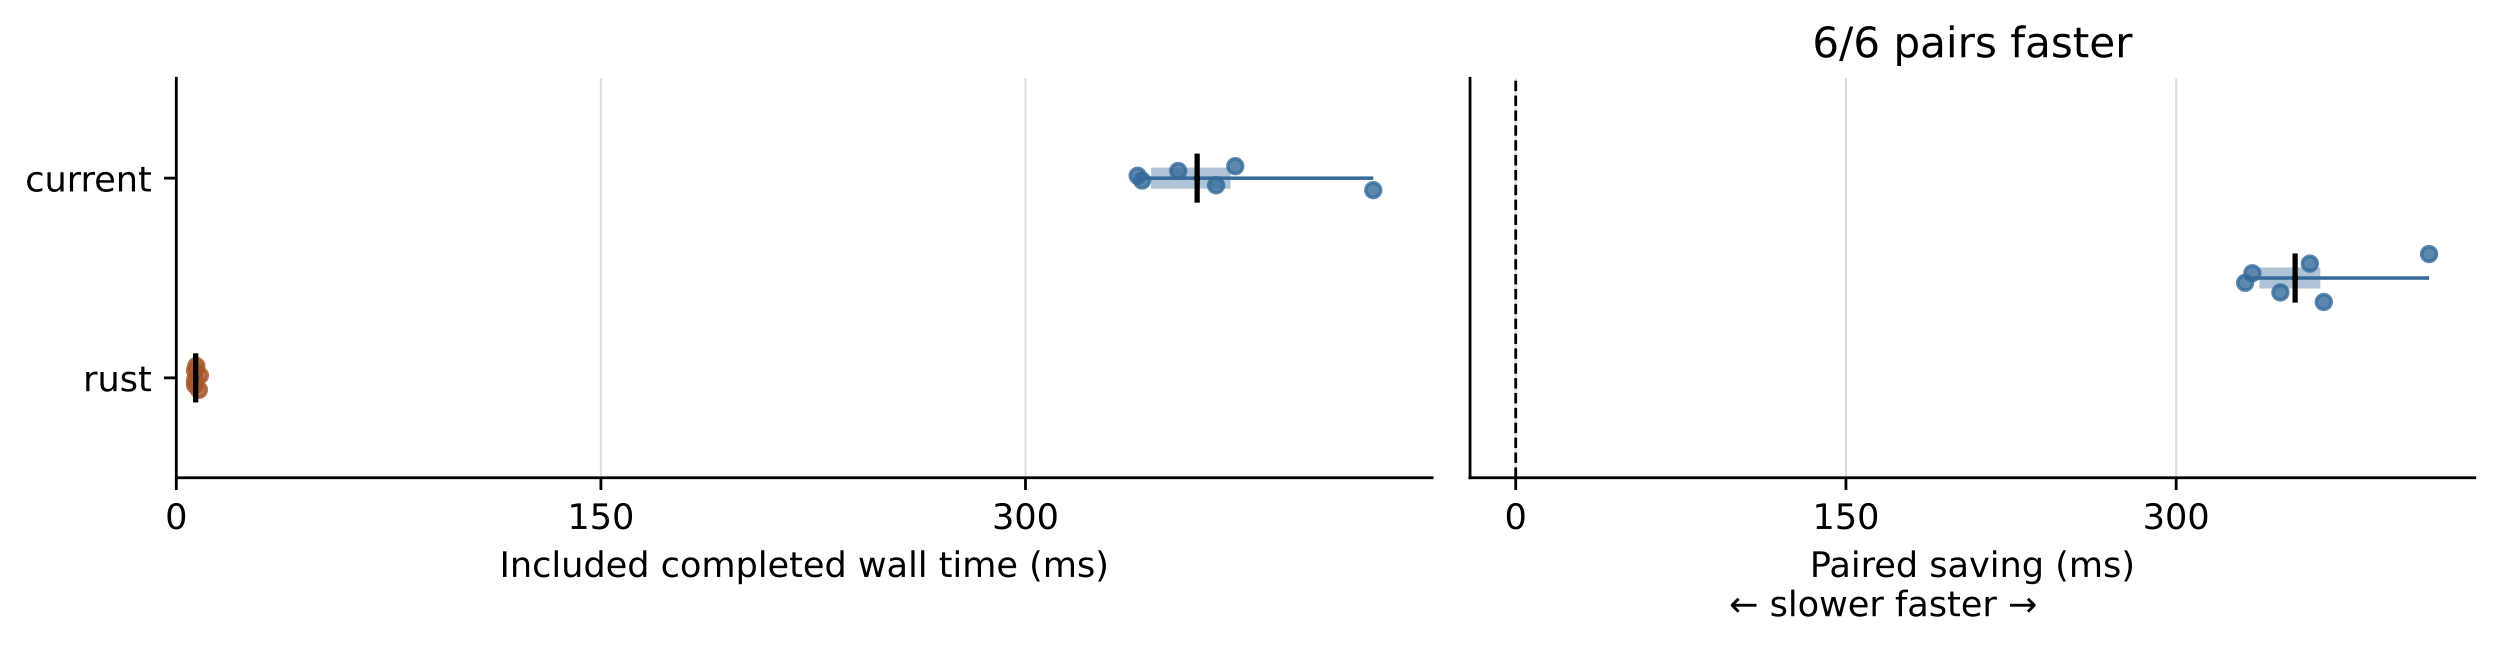
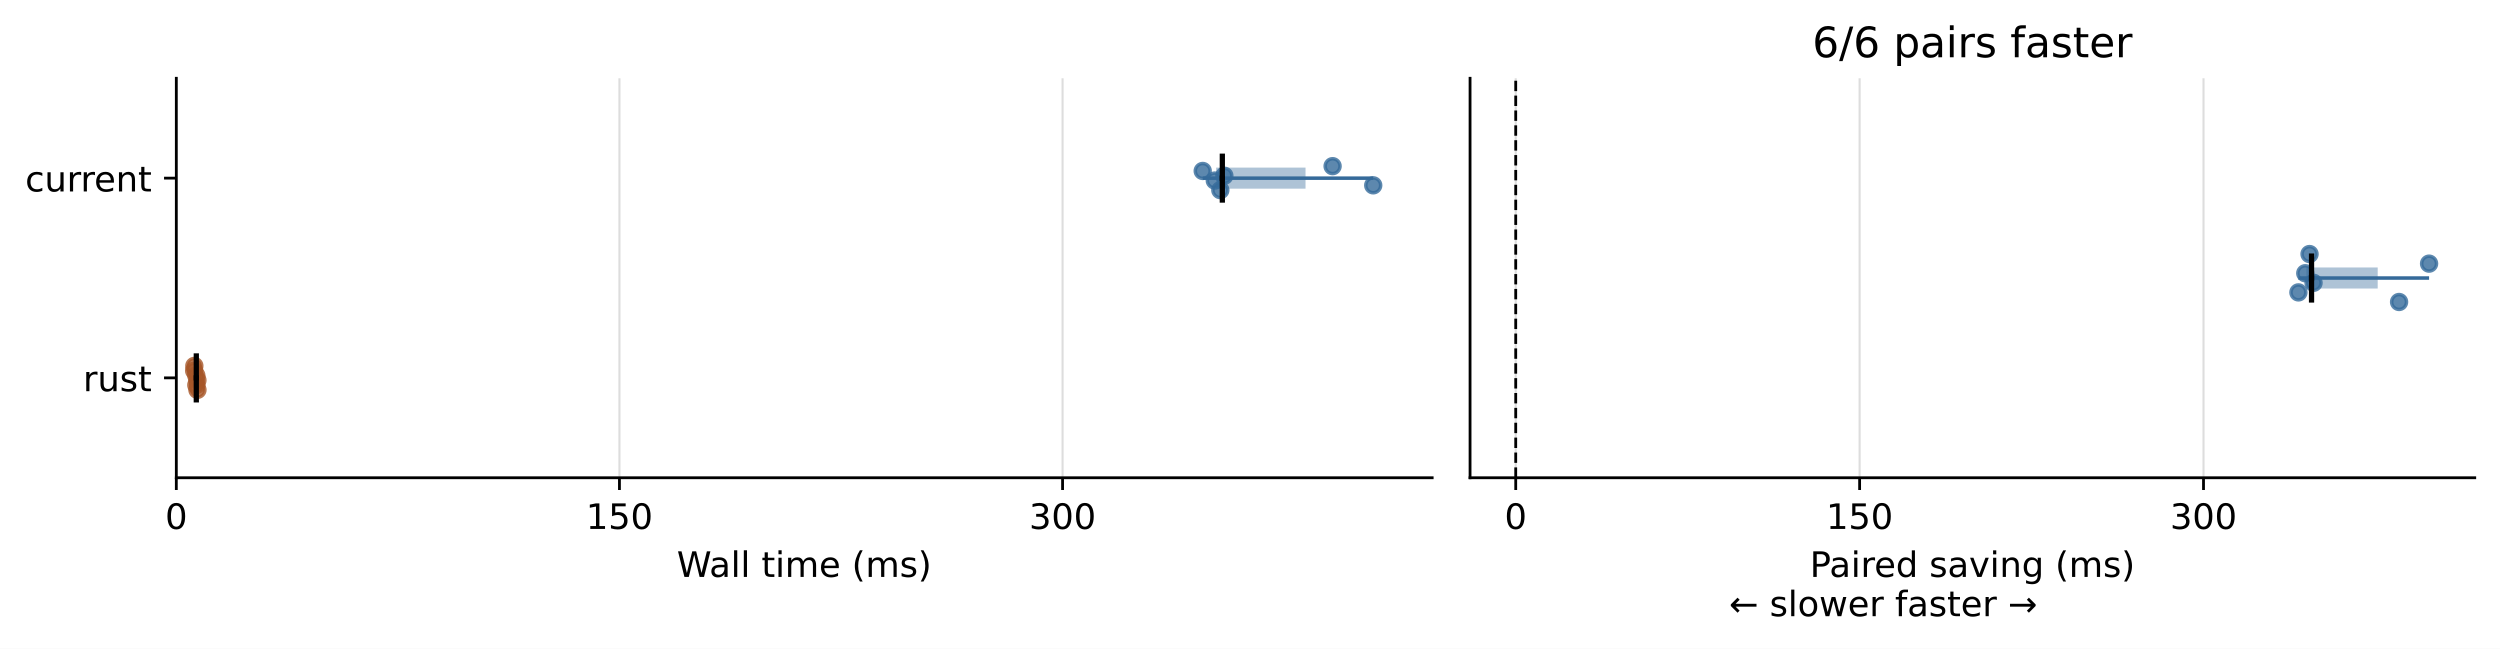
<svg xmlns="http://www.w3.org/2000/svg" xmlns:xlink="http://www.w3.org/1999/xlink" width="712.779pt" height="184.968pt" viewBox="0 0 712.779 184.968" version="1.1">
  <defs>
    <style type="text/css">*{stroke-linejoin: round; stroke-linecap: butt}</style>
  </defs>
  <g id="figure_1">
    <g id="patch_1">
      <path d="M 0 184.968  L 712.779 184.968  L 712.779 0  L 0 0  z " style="fill: #ffffff" />
    </g>
    <g id="axes_1">
      <g id="patch_2">
        <path d="M 50.269 136.214  L 408.33 136.214  L 408.33 22.318  L 50.269 22.318  z " style="fill: #ffffff" />
      </g>
      <g id="matplotlib.axis_1">
        <g id="xtick_1">
          <g id="line2d_1">
-             <path d="M 50.269 136.214  L 50.269 22.318  " clip-path="url(#p9e3a60c7ae)" style="fill: none; stroke: #dddddd; stroke-width: 0.6; stroke-linecap: square" />
+             <path d="M 50.269 136.214  L 50.269 22.318  " clip-path="url(#p496e2c060c)" style="fill: none; stroke: #dddddd; stroke-width: 0.6; stroke-linecap: square" />
          </g>
          <g id="line2d_2">
            <defs>
-               <path id="mc314320ded" d="M 0 0  L 0 3.5  " style="stroke: #000000; stroke-width: 0.8" />
+               <path id="m7be116217e" d="M 0 0  L 0 3.5  " style="stroke: #000000; stroke-width: 0.8" />
            </defs>
            <g>
-               <use xlink:href="#mc314320ded" x="50.269" y="136.214" style="stroke: #000000; stroke-width: 0.8" />
+               <use xlink:href="#m7be116217e" x="50.269" y="136.214" style="stroke: #000000; stroke-width: 0.8" />
            </g>
          </g>
          <g id="text_1">
            <text style="font-size: 10px; font-family: 'DejaVu Sans', 'Bitstream Vera Sans', 'Computer Modern Sans Serif', 'Lucida Grande', 'Verdana', 'Geneva', 'Lucid', 'Arial', 'Helvetica', 'Avant Garde', sans-serif; text-anchor: middle" x="50.269" y="150.813" transform="rotate(-0 50.26875 150.8126)">0</text>
          </g>
        </g>
        <g id="xtick_2">
          <g id="line2d_3">
-             <path d="M 171.321 136.214  L 171.321 22.318  " clip-path="url(#p9e3a60c7ae)" style="fill: none; stroke: #dddddd; stroke-width: 0.6; stroke-linecap: square" />
+             <path d="M 176.61 136.214  L 176.61 22.318  " clip-path="url(#p496e2c060c)" style="fill: none; stroke: #dddddd; stroke-width: 0.6; stroke-linecap: square" />
          </g>
          <g id="line2d_4">
            <g>
-               <use xlink:href="#mc314320ded" x="171.321" y="136.214" style="stroke: #000000; stroke-width: 0.8" />
+               <use xlink:href="#m7be116217e" x="176.61" y="136.214" style="stroke: #000000; stroke-width: 0.8" />
            </g>
          </g>
          <g id="text_2">
-             <text style="font-size: 10px; font-family: 'DejaVu Sans', 'Bitstream Vera Sans', 'Computer Modern Sans Serif', 'Lucida Grande', 'Verdana', 'Geneva', 'Lucid', 'Arial', 'Helvetica', 'Avant Garde', sans-serif; text-anchor: middle" x="171.321" y="150.813" transform="rotate(-0 171.3215 150.8126)">150</text>
+             <text style="font-size: 10px; font-family: 'DejaVu Sans', 'Bitstream Vera Sans', 'Computer Modern Sans Serif', 'Lucida Grande', 'Verdana', 'Geneva', 'Lucid', 'Arial', 'Helvetica', 'Avant Garde', sans-serif; text-anchor: middle" x="176.61" y="150.813" transform="rotate(-0 176.6097 150.8126)">150</text>
          </g>
        </g>
        <g id="xtick_3">
          <g id="line2d_5">
-             <path d="M 292.374 136.214  L 292.374 22.318  " clip-path="url(#p9e3a60c7ae)" style="fill: none; stroke: #dddddd; stroke-width: 0.6; stroke-linecap: square" />
+             <path d="M 302.951 136.214  L 302.951 22.318  " clip-path="url(#p496e2c060c)" style="fill: none; stroke: #dddddd; stroke-width: 0.6; stroke-linecap: square" />
          </g>
          <g id="line2d_6">
            <g>
-               <use xlink:href="#mc314320ded" x="292.374" y="136.214" style="stroke: #000000; stroke-width: 0.8" />
+               <use xlink:href="#m7be116217e" x="302.951" y="136.214" style="stroke: #000000; stroke-width: 0.8" />
            </g>
          </g>
          <g id="text_3">
-             <text style="font-size: 10px; font-family: 'DejaVu Sans', 'Bitstream Vera Sans', 'Computer Modern Sans Serif', 'Lucida Grande', 'Verdana', 'Geneva', 'Lucid', 'Arial', 'Helvetica', 'Avant Garde', sans-serif; text-anchor: middle" x="292.374" y="150.813" transform="rotate(-0 292.3742 150.8126)">300</text>
+             <text style="font-size: 10px; font-family: 'DejaVu Sans', 'Bitstream Vera Sans', 'Computer Modern Sans Serif', 'Lucida Grande', 'Verdana', 'Geneva', 'Lucid', 'Arial', 'Helvetica', 'Avant Garde', sans-serif; text-anchor: middle" x="302.951" y="150.813" transform="rotate(-0 302.9506 150.8126)">300</text>
          </g>
        </g>
        <g id="text_4">
-           <text style="font-size: 10px; font-family: 'DejaVu Sans', 'Bitstream Vera Sans', 'Computer Modern Sans Serif', 'Lucida Grande', 'Verdana', 'Geneva', 'Lucid', 'Arial', 'Helvetica', 'Avant Garde', sans-serif; text-anchor: middle" x="229.299" y="164.491" transform="rotate(-0 229.2993 164.4907)">Included completed wall time (ms)</text>
+           <text style="font-size: 10px; font-family: 'DejaVu Sans', 'Bitstream Vera Sans', 'Computer Modern Sans Serif', 'Lucida Grande', 'Verdana', 'Geneva', 'Lucid', 'Arial', 'Helvetica', 'Avant Garde', sans-serif; text-anchor: middle" x="229.299" y="164.491" transform="rotate(-0 229.2993 164.4907)">Wall time (ms)</text>
        </g>
      </g>
      <g id="matplotlib.axis_2">
        <g id="ytick_1">
          <g id="line2d_7">
            <defs>
-               <path id="m18f3a7dc83" d="M 0 0  L -3.5 0  " style="stroke: #000000; stroke-width: 0.8" />
+               <path id="m77b1417853" d="M 0 0  L -3.5 0  " style="stroke: #000000; stroke-width: 0.8" />
            </defs>
            <g>
-               <use xlink:href="#m18f3a7dc83" x="50.269" y="50.792" style="stroke: #000000; stroke-width: 0.8" />
+               <use xlink:href="#m77b1417853" x="50.269" y="50.792" style="stroke: #000000; stroke-width: 0.8" />
            </g>
          </g>
          <g id="text_5">
            <text style="font-size: 10px; font-family: 'DejaVu Sans', 'Bitstream Vera Sans', 'Computer Modern Sans Serif', 'Lucida Grande', 'Verdana', 'Geneva', 'Lucid', 'Arial', 'Helvetica', 'Avant Garde', sans-serif; text-anchor: end" x="43.269" y="54.591" transform="rotate(-0 43.26875 54.59134)">current</text>
          </g>
        </g>
        <g id="ytick_2">
          <g id="line2d_8">
            <g>
-               <use xlink:href="#m18f3a7dc83" x="50.269" y="107.74" style="stroke: #000000; stroke-width: 0.8" />
+               <use xlink:href="#m77b1417853" x="50.269" y="107.74" style="stroke: #000000; stroke-width: 0.8" />
            </g>
          </g>
          <g id="text_6">
            <text style="font-size: 10px; font-family: 'DejaVu Sans', 'Bitstream Vera Sans', 'Computer Modern Sans Serif', 'Lucida Grande', 'Verdana', 'Geneva', 'Lucid', 'Arial', 'Helvetica', 'Avant Garde', sans-serif; text-anchor: end" x="43.269" y="111.539" transform="rotate(-0 43.26875 111.5393)">rust</text>
          </g>
        </g>
      </g>
      <g id="LineCollection_1">
-         <path d="M 324.363 50.792  L 391.533 50.792  " clip-path="url(#p9e3a60c7ae)" style="fill: none; stroke: #356a9a" />
+         <path d="M 342.906 50.792  L 391.522 50.792  " clip-path="url(#p496e2c060c)" style="fill: none; stroke: #356a9a" />
      </g>
      <g id="LineCollection_2">
-         <path d="M 328.199 50.792  L 350.826 50.792  " clip-path="url(#p9e3a60c7ae)" style="fill: none; stroke: #356a9a; stroke-opacity: 0.4; stroke-width: 6" />
+         <path d="M 346.746 50.792  L 372.222 50.792  " clip-path="url(#p496e2c060c)" style="fill: none; stroke: #356a9a; stroke-opacity: 0.4; stroke-width: 6" />
      </g>
      <g id="LineCollection_3">
-         <path d="M 55.603 107.74  L 56.982 107.74  " clip-path="url(#p9e3a60c7ae)" style="fill: none; stroke: #a65628" />
+         <path d="M 55.356 107.74  L 56.296 107.74  " clip-path="url(#p496e2c060c)" style="fill: none; stroke: #a65628" />
      </g>
      <g id="LineCollection_4">
-         <path d="M 55.611 107.74  L 56.528 107.74  " clip-path="url(#p9e3a60c7ae)" style="fill: none; stroke: #a65628; stroke-opacity: 0.4; stroke-width: 6" />
+         <path d="M 55.547 107.74  L 56.205 107.74  " clip-path="url(#p496e2c060c)" style="fill: none; stroke: #a65628; stroke-opacity: 0.4; stroke-width: 6" />
      </g>
      <g id="patch_3">
        <path d="M 50.269 136.214  L 50.269 22.318  " style="fill: none; stroke: #000000; stroke-width: 0.8; stroke-linejoin: miter; stroke-linecap: square" />
      </g>
      <g id="patch_4">
        <path d="M 50.269 136.214  L 408.33 136.214  " style="fill: none; stroke: #000000; stroke-width: 0.8; stroke-linejoin: miter; stroke-linecap: square" />
      </g>
      <g id="PathCollection_1">
        <defs>
-           <path id="m8ecbbe484d" d="M 0 2.121  C 0.563 2.121 1.102 1.898 1.5 1.5  C 1.898 1.102 2.121 0.563 2.121 0  C 2.121 -0.563 1.898 -1.102 1.5 -1.5  C 1.102 -1.898 0.563 -2.121 0 -2.121  C -0.563 -2.121 -1.102 -1.898 -1.5 -1.5  C -1.898 -1.102 -2.121 -0.563 -2.121 0  C -2.121 0.563 -1.898 1.102 -1.5 1.5  C -1.102 1.898 -0.563 2.121 0 2.121  z " style="stroke: #356a9a; stroke-opacity: 0.8" />
+           <path id="m9df0eb6e7b" d="M 0 2.121  C 0.563 2.121 1.102 1.898 1.5 1.5  C 1.898 1.102 2.121 0.563 2.121 0  C 2.121 -0.563 1.898 -1.102 1.5 -1.5  C 1.102 -1.898 0.563 -2.121 0 -2.121  C -0.563 -2.121 -1.102 -1.898 -1.5 -1.5  C -1.898 -1.102 -2.121 -0.563 -2.121 0  C -2.121 0.563 -1.898 1.102 -1.5 1.5  C -1.102 1.898 -0.563 2.121 0 2.121  z " style="stroke: #356a9a; stroke-opacity: 0.8" />
        </defs>
-         <g clip-path="url(#p9e3a60c7ae)">
-           <use xlink:href="#m8ecbbe484d" x="352.193" y="47.375" style="fill: #356a9a; fill-opacity: 0.8; stroke: #356a9a; stroke-opacity: 0.8" />
-           <use xlink:href="#m8ecbbe484d" x="335.924" y="48.742" style="fill: #356a9a; fill-opacity: 0.8; stroke: #356a9a; stroke-opacity: 0.8" />
-           <use xlink:href="#m8ecbbe484d" x="324.363" y="50.109" style="fill: #356a9a; fill-opacity: 0.8; stroke: #356a9a; stroke-opacity: 0.8" />
-           <use xlink:href="#m8ecbbe484d" x="325.625" y="51.476" style="fill: #356a9a; fill-opacity: 0.8; stroke: #356a9a; stroke-opacity: 0.8" />
-           <use xlink:href="#m8ecbbe484d" x="346.723" y="52.842" style="fill: #356a9a; fill-opacity: 0.8; stroke: #356a9a; stroke-opacity: 0.8" />
-           <use xlink:href="#m8ecbbe484d" x="391.533" y="54.209" style="fill: #356a9a; fill-opacity: 0.8; stroke: #356a9a; stroke-opacity: 0.8" />
+         <g clip-path="url(#p496e2c060c)">
+           <use xlink:href="#m9df0eb6e7b" x="379.938" y="47.375" style="fill: #356a9a; fill-opacity: 0.8; stroke: #356a9a; stroke-opacity: 0.8" />
+           <use xlink:href="#m9df0eb6e7b" x="342.906" y="48.742" style="fill: #356a9a; fill-opacity: 0.8; stroke: #356a9a; stroke-opacity: 0.8" />
+           <use xlink:href="#m9df0eb6e7b" x="349.073" y="50.109" style="fill: #356a9a; fill-opacity: 0.8; stroke: #356a9a; stroke-opacity: 0.8" />
+           <use xlink:href="#m9df0eb6e7b" x="346.352" y="51.476" style="fill: #356a9a; fill-opacity: 0.8; stroke: #356a9a; stroke-opacity: 0.8" />
+           <use xlink:href="#m9df0eb6e7b" x="391.522" y="52.842" style="fill: #356a9a; fill-opacity: 0.8; stroke: #356a9a; stroke-opacity: 0.8" />
+           <use xlink:href="#m9df0eb6e7b" x="347.928" y="54.209" style="fill: #356a9a; fill-opacity: 0.8; stroke: #356a9a; stroke-opacity: 0.8" />
        </g>
      </g>
      <g id="PathCollection_2">
        <defs>
-           <path id="mc507213a1b" d="M 0 2.121  C 0.563 2.121 1.102 1.898 1.5 1.5  C 1.898 1.102 2.121 0.563 2.121 0  C 2.121 -0.563 1.898 -1.102 1.5 -1.5  C 1.102 -1.898 0.563 -2.121 0 -2.121  C -0.563 -2.121 -1.102 -1.898 -1.5 -1.5  C -1.898 -1.102 -2.121 -0.563 -2.121 0  C -2.121 0.563 -1.898 1.102 -1.5 1.5  C -1.102 1.898 -0.563 2.121 0 2.121  z " style="stroke: #a65628; stroke-opacity: 0.8" />
+           <path id="mf05f57b1ea" d="M 0 2.121  C 0.563 2.121 1.102 1.898 1.5 1.5  C 1.898 1.102 2.121 0.563 2.121 0  C 2.121 -0.563 1.898 -1.102 1.5 -1.5  C 1.102 -1.898 0.563 -2.121 0 -2.121  C -0.563 -2.121 -1.102 -1.898 -1.5 -1.5  C -1.898 -1.102 -2.121 -0.563 -2.121 0  C -2.121 0.563 -1.898 1.102 -1.5 1.5  C -1.102 1.898 -0.563 2.121 0 2.121  z " style="stroke: #a65628; stroke-opacity: 0.8" />
        </defs>
-         <g clip-path="url(#p9e3a60c7ae)">
-           <use xlink:href="#mc507213a1b" x="55.971" y="104.323" style="fill: #a65628; fill-opacity: 0.8; stroke: #a65628; stroke-opacity: 0.8" />
-           <use xlink:href="#mc507213a1b" x="55.611" y="105.69" style="fill: #a65628; fill-opacity: 0.8; stroke: #a65628; stroke-opacity: 0.8" />
-           <use xlink:href="#mc507213a1b" x="56.982" y="107.057" style="fill: #a65628; fill-opacity: 0.8; stroke: #a65628; stroke-opacity: 0.8" />
-           <use xlink:href="#mc507213a1b" x="55.603" y="108.424" style="fill: #a65628; fill-opacity: 0.8; stroke: #a65628; stroke-opacity: 0.8" />
-           <use xlink:href="#mc507213a1b" x="55.612" y="109.79" style="fill: #a65628; fill-opacity: 0.8; stroke: #a65628; stroke-opacity: 0.8" />
-           <use xlink:href="#mc507213a1b" x="56.713" y="111.157" style="fill: #a65628; fill-opacity: 0.8; stroke: #a65628; stroke-opacity: 0.8" />
+         <g clip-path="url(#p496e2c060c)">
+           <use xlink:href="#mf05f57b1ea" x="55.407" y="104.323" style="fill: #a65628; fill-opacity: 0.8; stroke: #a65628; stroke-opacity: 0.8" />
+           <use xlink:href="#mf05f57b1ea" x="55.356" y="105.69" style="fill: #a65628; fill-opacity: 0.8; stroke: #a65628; stroke-opacity: 0.8" />
+           <use xlink:href="#mf05f57b1ea" x="55.968" y="107.057" style="fill: #a65628; fill-opacity: 0.8; stroke: #a65628; stroke-opacity: 0.8" />
+           <use xlink:href="#mf05f57b1ea" x="56.283" y="108.424" style="fill: #a65628; fill-opacity: 0.8; stroke: #a65628; stroke-opacity: 0.8" />
+           <use xlink:href="#mf05f57b1ea" x="55.969" y="109.79" style="fill: #a65628; fill-opacity: 0.8; stroke: #a65628; stroke-opacity: 0.8" />
+           <use xlink:href="#mf05f57b1ea" x="56.296" y="111.157" style="fill: #a65628; fill-opacity: 0.8; stroke: #a65628; stroke-opacity: 0.8" />
        </g>
      </g>
      <g id="line2d_9">
-         <path d="M 341.324 50.792  " clip-path="url(#p9e3a60c7ae)" style="fill: none; stroke: #000000; stroke-width: 1.5; stroke-linecap: square" />
+         <path d="M 348.501 50.792  " clip-path="url(#p496e2c060c)" style="fill: none; stroke: #000000; stroke-width: 1.5; stroke-linecap: square" />
        <defs>
-           <path id="m9a65ce52a1" d="M 0 7  L 0 -7  " style="stroke: #000000; stroke-width: 1.5" />
+           <path id="m0266c4781a" d="M 0 7  L 0 -7  " style="stroke: #000000; stroke-width: 1.5" />
        </defs>
-         <g clip-path="url(#p9e3a60c7ae)">
-           <use xlink:href="#m9a65ce52a1" x="341.324" y="50.792" style="stroke: #000000; stroke-width: 1.5" />
+         <g clip-path="url(#p496e2c060c)">
+           <use xlink:href="#m0266c4781a" x="348.501" y="50.792" style="stroke: #000000; stroke-width: 1.5" />
        </g>
      </g>
      <g id="line2d_10">
-         <path d="M 55.791 107.74  " clip-path="url(#p9e3a60c7ae)" style="fill: none; stroke: #000000; stroke-width: 1.5; stroke-linecap: square" />
-         <g clip-path="url(#p9e3a60c7ae)">
-           <use xlink:href="#m9a65ce52a1" x="55.791" y="107.74" style="stroke: #000000; stroke-width: 1.5" />
+         <path d="M 55.968 107.74  " clip-path="url(#p496e2c060c)" style="fill: none; stroke: #000000; stroke-width: 1.5; stroke-linecap: square" />
+         <g clip-path="url(#p496e2c060c)">
+           <use xlink:href="#m0266c4781a" x="55.968" y="107.74" style="stroke: #000000; stroke-width: 1.5" />
        </g>
      </g>
    </g>
    <g id="axes_2">
      <g id="patch_5">
        <path d="M 419.13 136.214  L 705.579 136.214  L 705.579 22.318  L 419.13 22.318  z " style="fill: #ffffff" />
      </g>
      <g id="matplotlib.axis_3">
        <g id="xtick_4">
          <g id="line2d_11">
-             <path d="M 432.15 136.214  L 432.15 22.318  " clip-path="url(#pa116f35152)" style="fill: none; stroke: #dddddd; stroke-width: 0.6; stroke-linecap: square" />
+             <path d="M 432.15 136.214  L 432.15 22.318  " clip-path="url(#p7602efd223)" style="fill: none; stroke: #dddddd; stroke-width: 0.6; stroke-linecap: square" />
          </g>
          <g id="line2d_12">
            <g>
-               <use xlink:href="#mc314320ded" x="432.15" y="136.214" style="stroke: #000000; stroke-width: 0.8" />
+               <use xlink:href="#m7be116217e" x="432.15" y="136.214" style="stroke: #000000; stroke-width: 0.8" />
            </g>
          </g>
          <g id="text_7">
            <text style="font-size: 10px; font-family: 'DejaVu Sans', 'Bitstream Vera Sans', 'Computer Modern Sans Serif', 'Lucida Grande', 'Verdana', 'Geneva', 'Lucid', 'Arial', 'Helvetica', 'Avant Garde', sans-serif; text-anchor: middle" x="432.15" y="150.813" transform="rotate(-0 432.1503 150.8126)">0</text>
          </g>
        </g>
        <g id="xtick_5">
          <g id="line2d_13">
-             <path d="M 526.3 136.214  L 526.3 22.318  " clip-path="url(#pa116f35152)" style="fill: none; stroke: #dddddd; stroke-width: 0.6; stroke-linecap: square" />
+             <path d="M 530.198 136.214  L 530.198 22.318  " clip-path="url(#p7602efd223)" style="fill: none; stroke: #dddddd; stroke-width: 0.6; stroke-linecap: square" />
          </g>
          <g id="line2d_14">
            <g>
-               <use xlink:href="#mc314320ded" x="526.3" y="136.214" style="stroke: #000000; stroke-width: 0.8" />
+               <use xlink:href="#m7be116217e" x="530.198" y="136.214" style="stroke: #000000; stroke-width: 0.8" />
            </g>
          </g>
          <g id="text_8">
-             <text style="font-size: 10px; font-family: 'DejaVu Sans', 'Bitstream Vera Sans', 'Computer Modern Sans Serif', 'Lucida Grande', 'Verdana', 'Geneva', 'Lucid', 'Arial', 'Helvetica', 'Avant Garde', sans-serif; text-anchor: middle" x="526.3" y="150.813" transform="rotate(-0 526.2997 150.8126)">150</text>
+             <text style="font-size: 10px; font-family: 'DejaVu Sans', 'Bitstream Vera Sans', 'Computer Modern Sans Serif', 'Lucida Grande', 'Verdana', 'Geneva', 'Lucid', 'Arial', 'Helvetica', 'Avant Garde', sans-serif; text-anchor: middle" x="530.198" y="150.813" transform="rotate(-0 530.198 150.8126)">150</text>
          </g>
        </g>
        <g id="xtick_6">
          <g id="line2d_15">
-             <path d="M 620.449 136.214  L 620.449 22.318  " clip-path="url(#pa116f35152)" style="fill: none; stroke: #dddddd; stroke-width: 0.6; stroke-linecap: square" />
+             <path d="M 628.246 136.214  L 628.246 22.318  " clip-path="url(#p7602efd223)" style="fill: none; stroke: #dddddd; stroke-width: 0.6; stroke-linecap: square" />
          </g>
          <g id="line2d_16">
            <g>
-               <use xlink:href="#mc314320ded" x="620.449" y="136.214" style="stroke: #000000; stroke-width: 0.8" />
+               <use xlink:href="#m7be116217e" x="628.246" y="136.214" style="stroke: #000000; stroke-width: 0.8" />
            </g>
          </g>
          <g id="text_9">
-             <text style="font-size: 10px; font-family: 'DejaVu Sans', 'Bitstream Vera Sans', 'Computer Modern Sans Serif', 'Lucida Grande', 'Verdana', 'Geneva', 'Lucid', 'Arial', 'Helvetica', 'Avant Garde', sans-serif; text-anchor: middle" x="620.449" y="150.813" transform="rotate(-0 620.4492 150.8126)">300</text>
+             <text style="font-size: 10px; font-family: 'DejaVu Sans', 'Bitstream Vera Sans', 'Computer Modern Sans Serif', 'Lucida Grande', 'Verdana', 'Geneva', 'Lucid', 'Arial', 'Helvetica', 'Avant Garde', sans-serif; text-anchor: middle" x="628.246" y="150.813" transform="rotate(-0 628.2457 150.8126)">300</text>
          </g>
        </g>
        <g id="text_10">
          <text style="font-size: 10px; font-family: 'DejaVu Sans', 'Bitstream Vera Sans', 'Computer Modern Sans Serif', 'Lucida Grande', 'Verdana', 'Geneva', 'Lucid', 'Arial', 'Helvetica', 'Avant Garde', sans-serif" transform="translate(516.0027 164.4907)">Paired saving (ms)</text>
          <text style="font-size: 10px; font-family: 'DejaVu Sans', 'Bitstream Vera Sans', 'Computer Modern Sans Serif', 'Lucida Grande', 'Verdana', 'Geneva', 'Lucid', 'Arial', 'Helvetica', 'Avant Garde', sans-serif" transform="translate(492.9871 175.6885)">← slower                 faster →</text>
        </g>
      </g>
      <g id="matplotlib.axis_4" />
      <g id="LineCollection_5">
-         <path d="M 640.107 79.266  L 692.558 79.266  " clip-path="url(#pa116f35152)" style="fill: none; stroke: #356a9a" />
+         <path d="M 655.305 79.266  L 692.558 79.266  " clip-path="url(#p7602efd223)" style="fill: none; stroke: #356a9a" />
      </g>
      <g id="LineCollection_6">
-         <path d="M 644.162 79.266  L 661.545 79.266  " clip-path="url(#pa116f35152)" style="fill: none; stroke: #356a9a; stroke-opacity: 0.4; stroke-width: 6" />
+         <path d="M 657.563 79.266  L 677.908 79.266  " clip-path="url(#p7602efd223)" style="fill: none; stroke: #356a9a; stroke-opacity: 0.4; stroke-width: 6" />
      </g>
      <g id="line2d_17">
-         <path d="M 432.15 136.214  L 432.15 22.318  " clip-path="url(#pa116f35152)" style="fill: none; stroke-dasharray: 2.96,1.28; stroke-dashoffset: 0; stroke: #000000; stroke-width: 0.8" />
+         <path d="M 432.15 136.214  L 432.15 22.318  " clip-path="url(#p7602efd223)" style="fill: none; stroke-dasharray: 2.96,1.28; stroke-dashoffset: 0; stroke: #000000; stroke-width: 0.8" />
      </g>
      <g id="patch_6">
        <path d="M 419.13 136.214  L 419.13 22.318  " style="fill: none; stroke: #000000; stroke-width: 0.8; stroke-linejoin: miter; stroke-linecap: square" />
      </g>
      <g id="patch_7">
        <path d="M 419.13 136.214  L 705.579 136.214  " style="fill: none; stroke: #000000; stroke-width: 0.8; stroke-linejoin: miter; stroke-linecap: square" />
      </g>
      <g id="PathCollection_3">
-         <g clip-path="url(#pa116f35152)">
-           <use xlink:href="#m8ecbbe484d" x="662.539" y="86.1" style="fill: #356a9a; fill-opacity: 0.8; stroke: #356a9a; stroke-opacity: 0.8" />
-           <use xlink:href="#m8ecbbe484d" x="650.165" y="83.366" style="fill: #356a9a; fill-opacity: 0.8; stroke: #356a9a; stroke-opacity: 0.8" />
-           <use xlink:href="#m8ecbbe484d" x="640.107" y="80.633" style="fill: #356a9a; fill-opacity: 0.8; stroke: #356a9a; stroke-opacity: 0.8" />
-           <use xlink:href="#m8ecbbe484d" x="642.161" y="77.899" style="fill: #356a9a; fill-opacity: 0.8; stroke: #356a9a; stroke-opacity: 0.8" />
-           <use xlink:href="#m8ecbbe484d" x="658.564" y="75.166" style="fill: #356a9a; fill-opacity: 0.8; stroke: #356a9a; stroke-opacity: 0.8" />
-           <use xlink:href="#m8ecbbe484d" x="692.558" y="72.432" style="fill: #356a9a; fill-opacity: 0.8; stroke: #356a9a; stroke-opacity: 0.8" />
+         <g clip-path="url(#p7602efd223)">
+           <use xlink:href="#m9df0eb6e7b" x="684.005" y="86.1" style="fill: #356a9a; fill-opacity: 0.8; stroke: #356a9a; stroke-opacity: 0.8" />
+           <use xlink:href="#m9df0eb6e7b" x="655.305" y="83.366" style="fill: #356a9a; fill-opacity: 0.8; stroke: #356a9a; stroke-opacity: 0.8" />
+           <use xlink:href="#m9df0eb6e7b" x="659.617" y="80.633" style="fill: #356a9a; fill-opacity: 0.8; stroke: #356a9a; stroke-opacity: 0.8" />
+           <use xlink:href="#m9df0eb6e7b" x="657.26" y="77.899" style="fill: #356a9a; fill-opacity: 0.8; stroke: #356a9a; stroke-opacity: 0.8" />
+           <use xlink:href="#m9df0eb6e7b" x="692.558" y="75.166" style="fill: #356a9a; fill-opacity: 0.8; stroke: #356a9a; stroke-opacity: 0.8" />
+           <use xlink:href="#m9df0eb6e7b" x="658.473" y="72.432" style="fill: #356a9a; fill-opacity: 0.8; stroke: #356a9a; stroke-opacity: 0.8" />
        </g>
      </g>
      <g id="text_11">
        <text style="font-size: 12px; font-family: 'DejaVu Sans', 'Bitstream Vera Sans', 'Computer Modern Sans Serif', 'Lucida Grande', 'Verdana', 'Geneva', 'Lucid', 'Arial', 'Helvetica', 'Avant Garde', sans-serif; text-anchor: middle" x="562.354" y="16.318" transform="rotate(-0 562.3543 16.31812)">6/6 pairs faster</text>
      </g>
      <g id="line2d_18">
-         <path d="M 654.364 79.266  " clip-path="url(#pa116f35152)" style="fill: none; stroke: #000000; stroke-width: 1.5; stroke-linecap: square" />
-         <g clip-path="url(#pa116f35152)">
-           <use xlink:href="#m9a65ce52a1" x="654.364" y="79.266" style="stroke: #000000; stroke-width: 1.5" />
+         <path d="M 659.045 79.266  " clip-path="url(#p7602efd223)" style="fill: none; stroke: #000000; stroke-width: 1.5; stroke-linecap: square" />
+         <g clip-path="url(#p7602efd223)">
+           <use xlink:href="#m0266c4781a" x="659.045" y="79.266" style="stroke: #000000; stroke-width: 1.5" />
        </g>
      </g>
    </g>
  </g>
  <defs>
-     <clipPath id="p9e3a60c7ae">
+     <clipPath id="p496e2c060c">
      <rect x="50.269" y="22.318" width="358.061" height="113.896" />
    </clipPath>
-     <clipPath id="pa116f35152">
+     <clipPath id="p7602efd223">
      <rect x="419.13" y="22.318" width="286.449" height="113.896" />
    </clipPath>
  </defs>
</svg>
